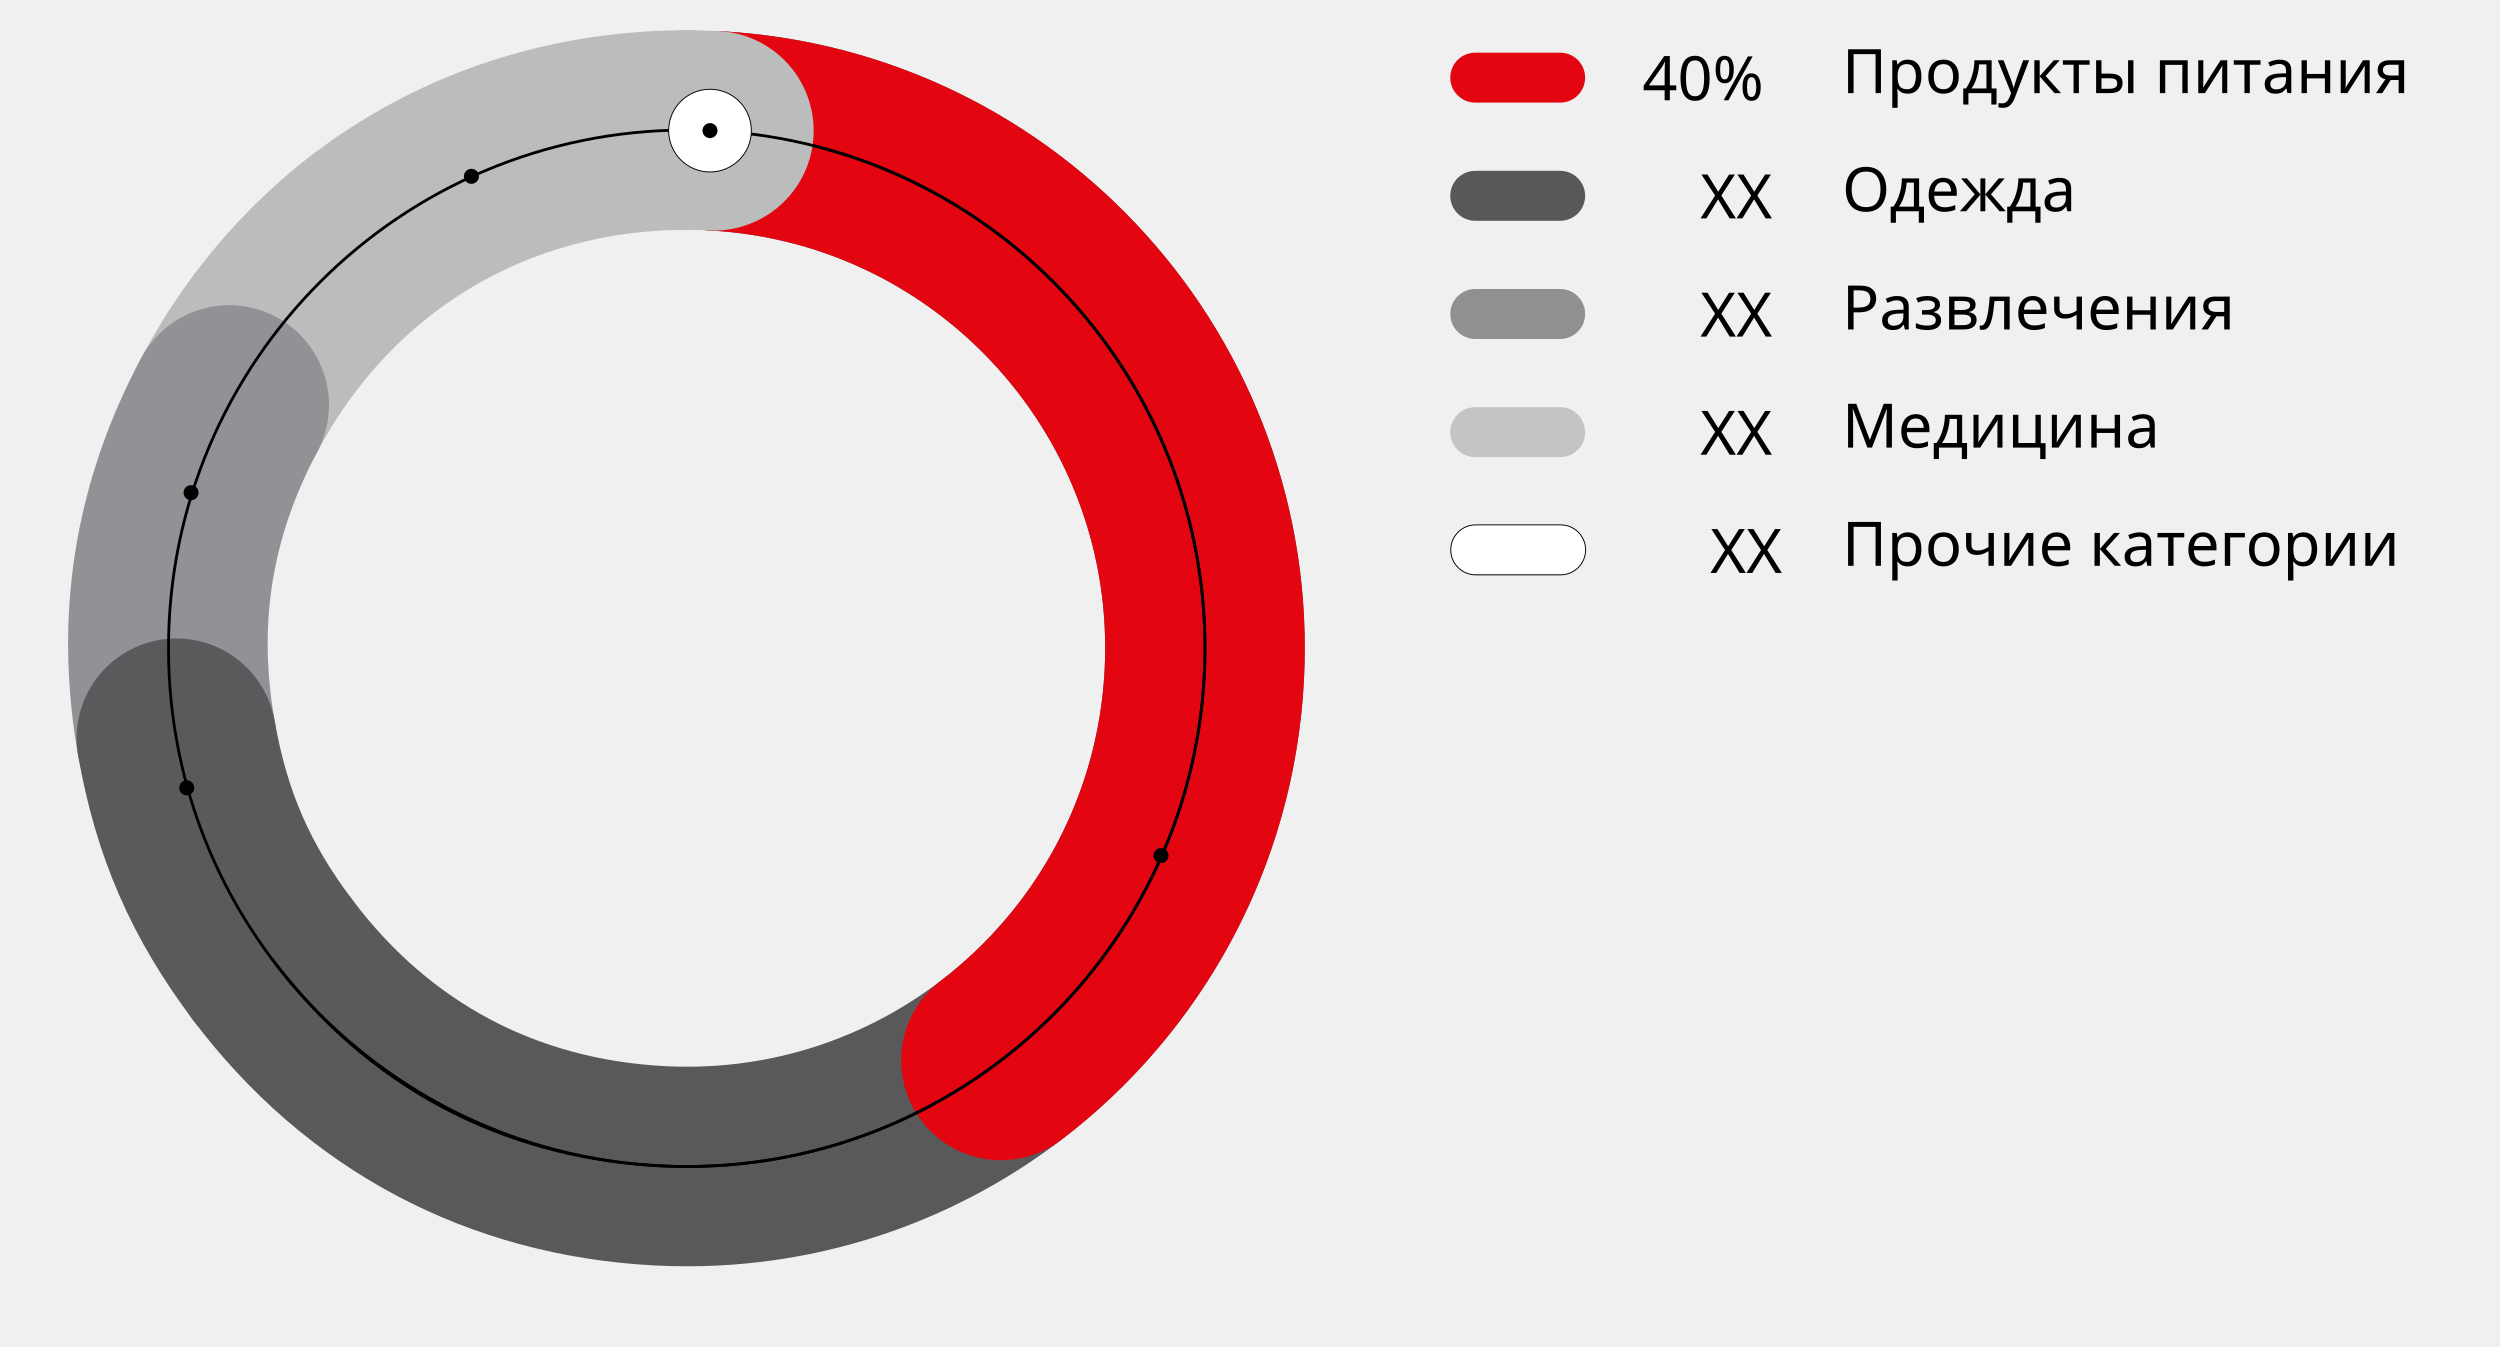
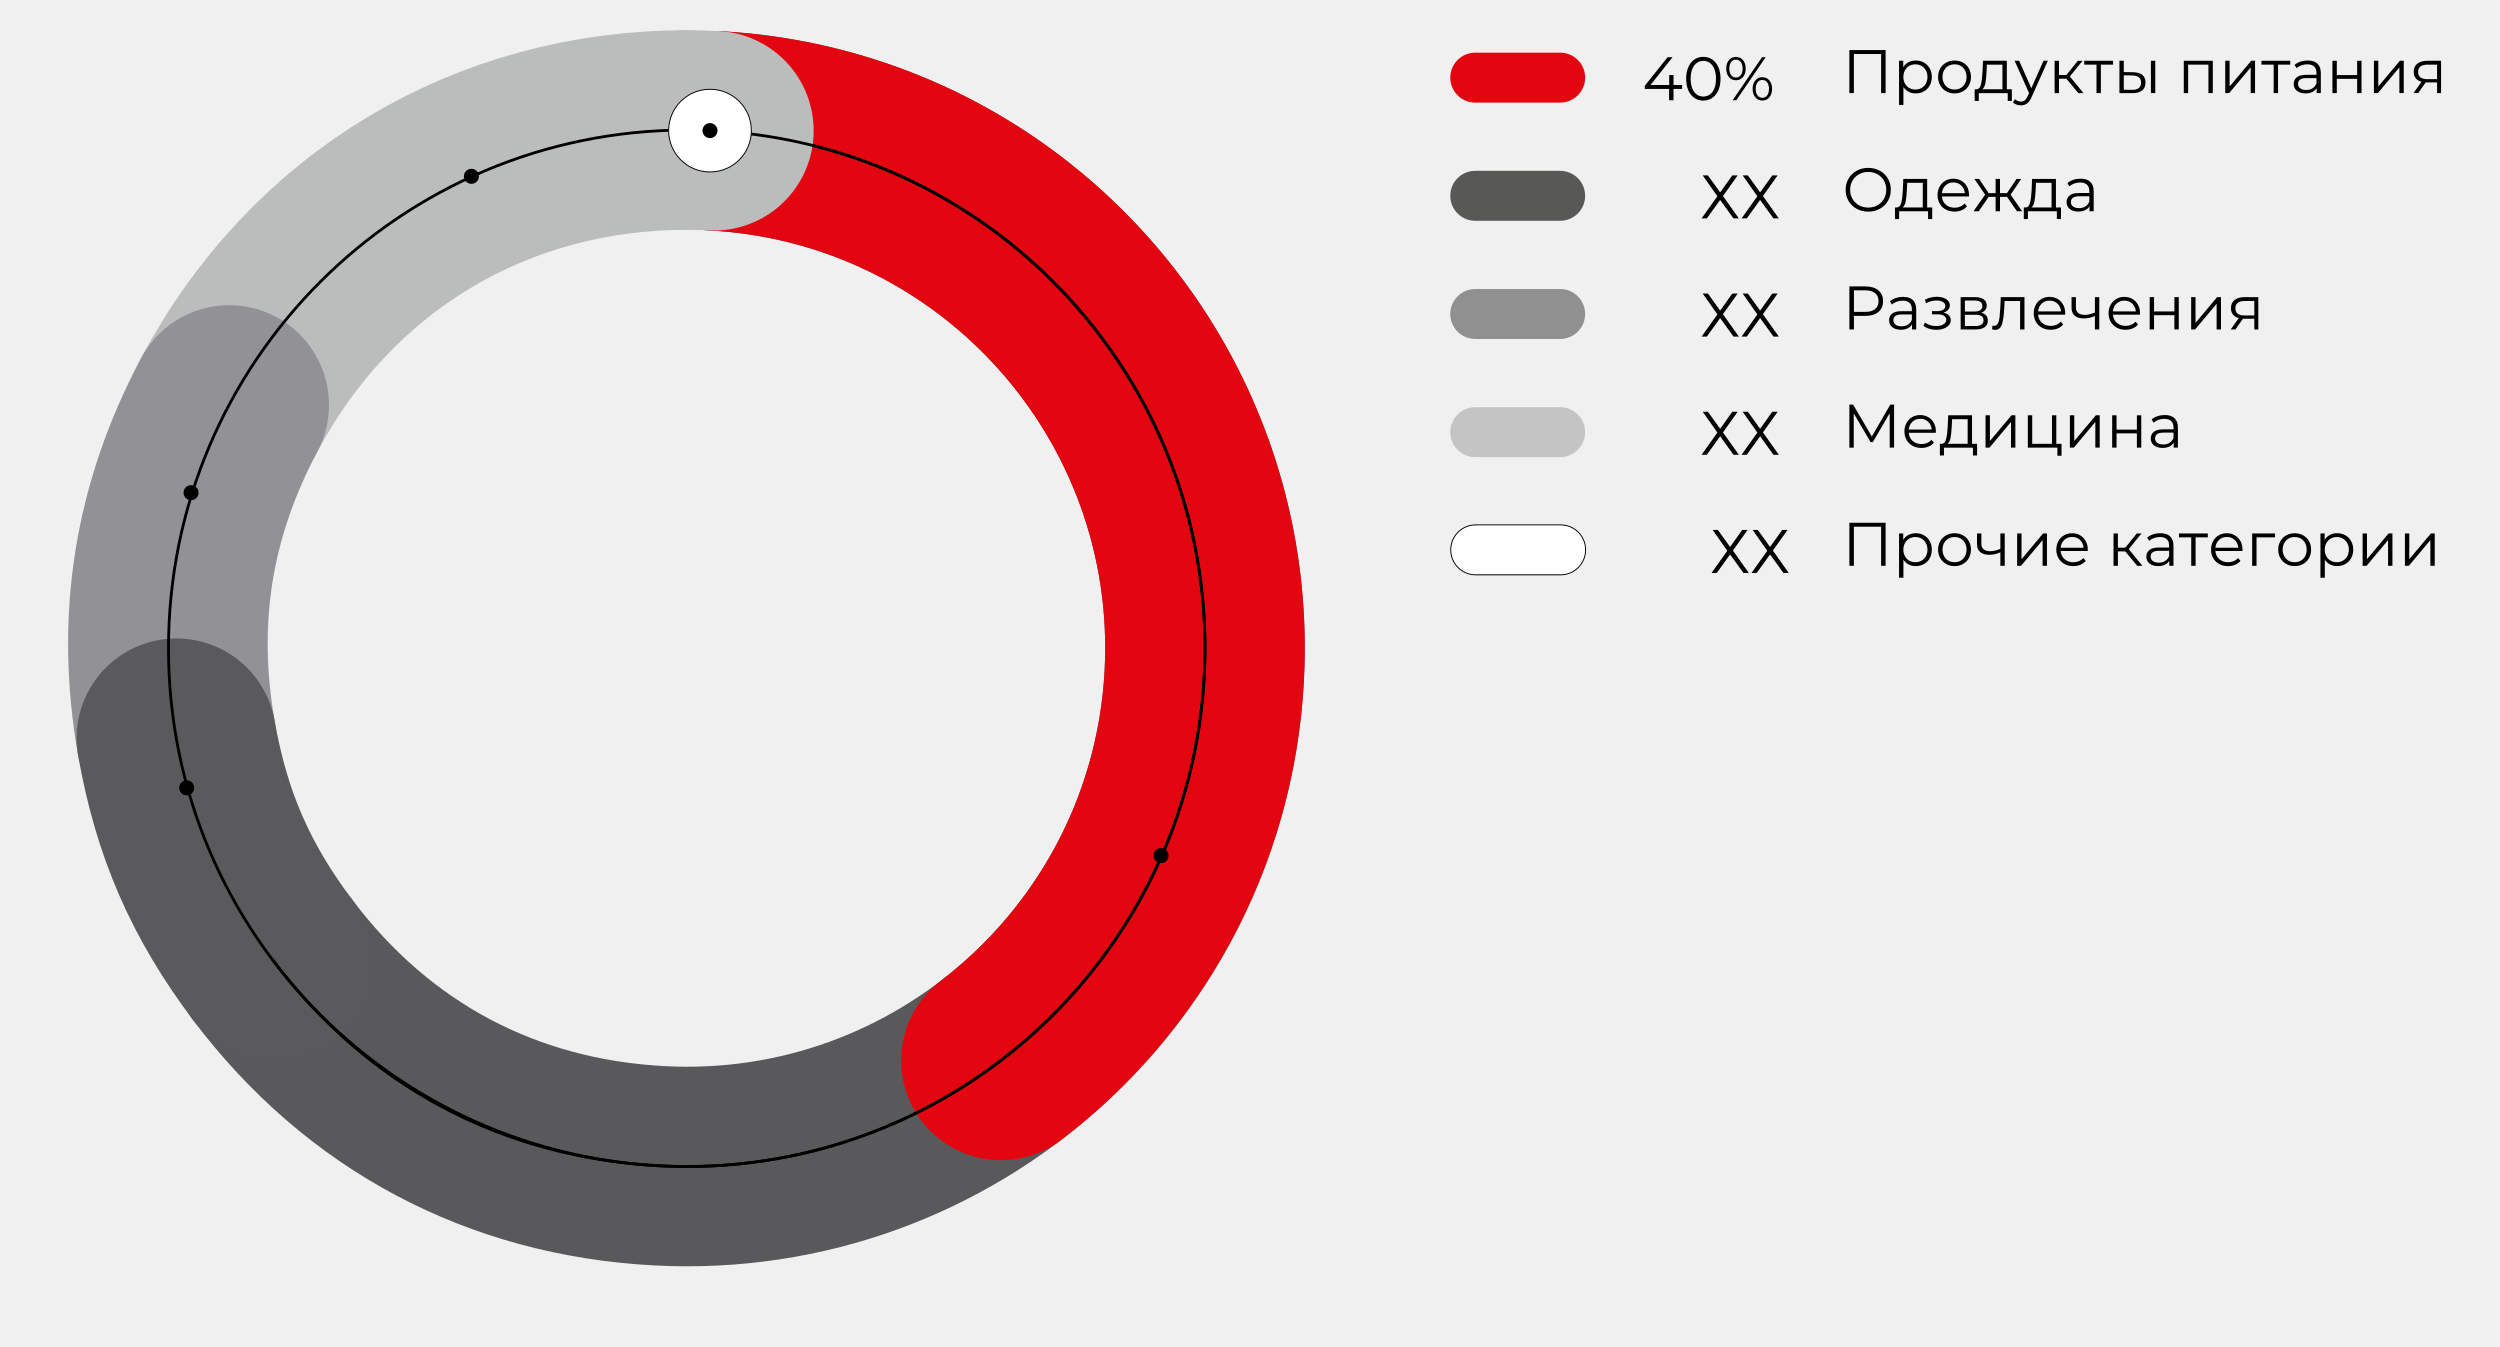
<svg xmlns="http://www.w3.org/2000/svg" id="Layer_1" viewBox="0 0 262.73 141.538">
  <defs>
-     <style>.cls-1{fill:#fff;}.cls-2{fill:#909090;}.cls-3{fill:#c4c4c4;}.cls-4{fill:#e30510;}.cls-5{fill:#585857;}.cls-6{stroke-miterlimit:10;stroke-width:.1px;}.cls-6,.cls-7{stroke:#000;}.cls-6,.cls-7,.cls-8,.cls-9,.cls-10,.cls-11,.cls-12{fill:none;}.cls-7{stroke-linejoin:bevel;stroke-width:.297px;}.cls-7,.cls-8,.cls-9,.cls-10,.cls-11,.cls-12{stroke-linecap:round;}.cls-8{stroke:#929296;}.cls-8,.cls-9,.cls-10,.cls-11,.cls-12{stroke-linejoin:round;stroke-width:20.974px;}.cls-9{stroke:#5a5a5c;}.cls-10{stroke:#59595c;}.cls-11{stroke:#bbbdbd;}.cls-12{stroke:#e30510;}.cls-13{font-family:Montserrat-Regular, Montserrat;font-size:6.46px;}</style>
+     <style>.cls-1{fill:#fff;}.cls-2{fill:#909090;}.cls-3{fill:#c4c4c4;}.cls-4{fill:#e30510;}.cls-5{fill:#585857;}.cls-6{stroke-miterlimit:10;stroke-width:.1px;}.cls-6,.cls-7{stroke:#000;}.cls-6,.cls-7,.cls-8,.cls-9,.cls-10,.cls-11,.cls-12{fill:none;}.cls-7{stroke-linejoin:bevel;stroke-width:.297px;}.cls-7,.cls-8,.cls-9,.cls-10,.cls-11,.cls-12{stroke-linecap:round;}.cls-8{stroke:#929296;}.cls-8,.cls-9,.cls-10,.cls-11,.cls-12{stroke-linejoin:round;stroke-width:20.974px;}.cls-9{stroke:#5a5a5c;}.cls-10{stroke:#59595c;}.cls-11{stroke:#bbbdbd;}.cls-12{stroke:#e30510;}</style>
  </defs>
  <path class="cls-4" d="M152.412,8.159c0-1.45,1.175-2.625,2.625-2.625h8.923c1.45,0,2.625,1.175,2.625,2.625s-1.175,2.625-2.625,2.625h-8.923c-1.45,0-2.625-1.175-2.625-2.625" />
-   <text class="cls-13" transform="translate(172.5967 10.5344)">
-     <tspan x="0" y="0">40%</tspan>
-   </text>
-   <text class="cls-13" transform="translate(193.5933 9.7844)">
-     <tspan x="0" y="0">Продукты питания</tspan>
-   </text>
+   <g>
+     <path d="M176.776,9.346h-.904v1.188h-.465v-1.188h-2.552v-.336l2.397-2.998h.517l-2.312,2.92h1.964v-1.046h.452v1.046h.904v.414Z" />
+     <path d="M178.072,10.295c-.274-.185-.487-.451-.64-.798-.153-.347-.23-.755-.23-1.224,0-.47,.076-.878,.23-1.225,.153-.347,.366-.612,.64-.798,.273-.185,.585-.277,.933-.277,.349,0,.66,.092,.934,.277s.488,.451,.643,.798c.155,.347,.232,.755,.232,1.225,0,.469-.078,.877-.232,1.224-.155,.347-.37,.613-.643,.798-.273,.185-.585,.278-.934,.278-.349,0-.66-.093-.933-.278Zm1.628-.368c.2-.146,.356-.359,.468-.64,.112-.279,.168-.618,.168-1.014,0-.397-.056-.734-.168-1.015-.112-.28-.268-.493-.468-.64s-.432-.22-.695-.22-.494,.073-.694,.22-.356,.359-.468,.64c-.112,.28-.168,.618-.168,1.015,0,.396,.056,.734,.168,1.014,.112,.28,.268,.493,.468,.64s.432,.22,.694,.22,.495-.073,.695-.22Z" />
+     <path d="M181.696,8.096c-.187-.227-.281-.522-.281-.889s.094-.662,.281-.889c.188-.226,.434-.339,.74-.339,.301,0,.547,.112,.736,.336,.19,.225,.285,.521,.285,.892s-.095,.668-.285,.892c-.19,.224-.435,.336-.736,.336-.306,0-.552-.113-.74-.339Zm1.247-.2c.127-.166,.19-.396,.19-.689s-.064-.522-.19-.688c-.127-.166-.296-.249-.507-.249-.215,0-.385,.084-.51,.252s-.188,.397-.188,.685c0,.289,.062,.517,.188,.685s.295,.252,.51,.252c.211,0,.38-.083,.507-.248Zm2.232-1.884h.381l-3.088,4.522h-.381l3.088-4.522Zm-.704,4.216c-.19-.227-.284-.522-.284-.889s.095-.662,.284-.888c.19-.227,.435-.34,.736-.34,.306,0,.552,.113,.74,.34,.188,.226,.281,.521,.281,.888s-.094,.662-.281,.889c-.188,.226-.434,.339-.74,.339-.301,0-.547-.113-.736-.339Zm1.247-.204c.125-.168,.188-.396,.188-.685,0-.288-.062-.517-.188-.685s-.295-.252-.51-.252c-.211,0-.38,.083-.507,.249-.127,.165-.191,.395-.191,.688s.064,.522,.191,.689c.127,.166,.296,.248,.507,.248,.215,0,.385-.084,.51-.252Z" />
+   </g>
+   <g>
+     <path d="M198.161,5.262v4.522h-.472V5.676h-2.862v4.108h-.472V5.262h3.805Z" />
+     <path d="M202.192,6.577c.258,.144,.461,.349,.607,.611,.146,.263,.22,.561,.22,.897,0,.341-.073,.642-.22,.904-.146,.263-.348,.467-.604,.61-.256,.144-.546,.217-.869,.217-.276,0-.524-.057-.746-.171-.222-.114-.404-.281-.546-.501v1.893h-.459V6.386h.44v.672c.138-.224,.32-.396,.546-.517,.226-.12,.481-.181,.766-.181,.319,0,.607,.072,.866,.216Zm-.252,2.669c.194-.11,.346-.267,.456-.469,.109-.202,.165-.433,.165-.691,0-.258-.055-.487-.165-.688-.11-.2-.262-.356-.456-.469s-.409-.168-.646-.168c-.241,0-.458,.056-.649,.168-.192,.112-.342,.269-.452,.469s-.165,.43-.165,.688c0,.259,.055,.489,.165,.691s.26,.358,.452,.469c.191,.109,.408,.164,.649,.164,.237,0,.452-.055,.646-.164Z" />
+     <path d="M204.524,9.594c-.263-.148-.47-.354-.62-.617-.151-.263-.226-.56-.226-.892,0-.331,.075-.629,.226-.892,.15-.263,.357-.467,.62-.613s.558-.22,.885-.22c.328,0,.623,.073,.885,.22s.468,.351,.617,.613c.148,.263,.223,.56,.223,.892,0,.332-.074,.629-.223,.892-.149,.263-.354,.469-.617,.617s-.558,.223-.885,.223c-.327,0-.622-.074-.885-.223Zm1.534-.349c.191-.11,.341-.267,.449-.469,.107-.202,.161-.433,.161-.691,0-.258-.054-.488-.161-.691-.108-.202-.258-.358-.449-.468-.191-.11-.408-.165-.649-.165s-.458,.055-.649,.165c-.192,.109-.343,.266-.452,.468-.11,.203-.165,.434-.165,.691,0,.259,.055,.489,.165,.691,.109,.202,.26,.358,.452,.469,.191,.109,.408,.164,.649,.164s.458-.055,.649-.164Z" />
+     <path d="M211.43,9.384v1.221h-.433v-.82h-3.042v.82h-.433v-1.221h.194c.228-.013,.383-.181,.465-.504,.082-.323,.138-.775,.168-1.356l.045-1.138h2.507v2.998h.53Zm-2.785-.643c-.06,.311-.168,.526-.323,.643h2.119v-2.591h-1.634l-.039,.756c-.022,.482-.062,.88-.123,1.192Z" />
+     <path d="M215.209,6.386l-1.699,3.806c-.138,.318-.297,.545-.478,.678-.181,.134-.398,.2-.653,.2-.164,0-.316-.025-.459-.077s-.265-.129-.368-.232l.213-.343c.172,.173,.379,.259,.621,.259,.155,0,.287-.043,.397-.129,.11-.087,.212-.233,.307-.44l.148-.33-1.518-3.392h.478l1.279,2.888,1.279-2.888h.452Z" />
+     <path d="M217.16,8.273h-.775v1.512h-.459v-3.398h.459v1.492h.782l1.195-1.492h.498l-1.337,1.647,1.435,1.751h-.543l-1.253-1.512Z" />
+     <path d="M222.07,6.793h-1.286v2.991h-.459v-2.991h-1.286v-.407h3.03v.407Z" />
+     <path d="M225.139,7.872c.224,.185,.336,.452,.336,.801,0,.362-.121,.64-.362,.834-.241,.193-.585,.288-1.034,.284l-1.344-.007v-3.398h.459v1.19l.969,.013c.427,.004,.751,.099,.976,.284Zm-.372,1.379c.162-.131,.243-.324,.243-.578,0-.25-.08-.435-.239-.556-.159-.12-.398-.183-.717-.188l-.859-.013v1.512l.859,.013c.315,.005,.553-.059,.714-.19Zm1.276-2.865h.459v3.398h-.459v-3.398Z" />
+     <path d="M232.548,6.386v3.398h-.459v-2.991h-2.132v2.991h-.459v-3.398h3.049Z" />
+     <path d="M233.854,6.386h.459v2.701l2.268-2.701h.407v3.398h-.459v-2.7l-2.261,2.7h-.414v-3.398Z" />
+     <path d="M240.689,6.793h-1.286v2.991h-.459v-2.991h-1.286v-.407h3.03v.407Z" />
+     <path d="M243.545,6.694c.237,.222,.355,.55,.355,.984v2.106h-.439v-.529c-.103,.176-.255,.315-.456,.413s-.439,.148-.714,.148c-.379,0-.681-.091-.905-.272-.224-.181-.336-.42-.336-.717,0-.288,.104-.521,.314-.698,.209-.176,.541-.265,.998-.265h1.079v-.206c0-.293-.082-.517-.246-.669-.164-.153-.403-.23-.717-.23-.215,0-.422,.035-.62,.106s-.368,.169-.51,.294l-.206-.342c.172-.146,.379-.26,.62-.34,.241-.079,.495-.119,.762-.119,.443,0,.784,.11,1.021,.333Zm-.517,2.584c.185-.119,.323-.29,.414-.514v-.556h-1.066c-.582,0-.872,.202-.872,.607,0,.198,.075,.354,.226,.468,.15,.114,.362,.172,.633,.172,.259,0,.48-.06,.665-.178Z" />
+     <path d="M245.12,6.386h.459v1.506h2.138v-1.506h.459v3.398h-.459v-1.499h-2.138v1.499h-.459v-3.398Z" />
+     <path d="M249.481,6.386h.459v2.701l2.268-2.701h.407v3.398h-.459v-2.7l-2.261,2.7h-.414v-3.398Z" />
+     <path d="M256.536,6.386v3.398h-.42v-1.124h-1.195l-.788,1.124h-.498l.846-1.188c-.263-.073-.465-.198-.607-.375-.142-.177-.213-.4-.213-.672,0-.379,.129-.667,.388-.865,.258-.198,.611-.298,1.06-.298h1.428Zm-1.447,1.932h1.027v-1.524h-.995c-.663,0-.995,.257-.995,.769,0,.504,.321,.756,.963,.756Z" />
+   </g>
  <path class="cls-5" d="M152.412,20.578c0-1.45,1.175-2.625,2.625-2.625h8.923c1.45,0,2.625,1.175,2.625,2.625s-1.175,2.625-2.625,2.625h-8.923c-1.45,0-2.625-1.175-2.625-2.625" />
-   <text class="cls-13" transform="translate(178.6807 22.9533)">
-     <tspan x="0" y="0">ХХ</tspan>
-   </text>
-   <text class="cls-13" transform="translate(193.5933 22.2033)">
-     <tspan x="0" y="0">Одежда</tspan>
-   </text>
+   <g>
+     <path d="M179.488,18.431l1.286,1.79,1.279-1.79h.562l-1.544,2.171,1.667,2.352h-.562l-1.402-1.944-1.402,1.944h-.549l1.66-2.332-1.544-2.19h.549Z" />
+     <path d="M183.688,18.431l1.286,1.79,1.279-1.79h.562l-1.544,2.171,1.667,2.352h-.562l-1.402-1.944-1.402,1.944h-.549l1.66-2.332-1.544-2.19h.549Z" />
+   </g>
+   <g>
+     <path d="M195.121,21.942c-.364-.2-.648-.475-.853-.823-.205-.35-.307-.741-.307-1.176,0-.435,.102-.827,.307-1.176,.204-.35,.489-.624,.853-.824s.77-.3,1.218-.3,.852,.099,1.211,.297c.359,.198,.643,.473,.85,.823,.206,.352,.31,.744,.31,1.18,0,.435-.103,.828-.31,1.179-.207,.351-.49,.626-.85,.823-.36,.198-.764,.298-1.211,.298s-.854-.101-1.218-.301Zm2.187-.368c.289-.161,.515-.386,.678-.672s.246-.606,.246-.959c0-.353-.082-.673-.246-.96-.164-.286-.39-.51-.678-.672-.289-.161-.612-.242-.969-.242s-.682,.081-.972,.242c-.291,.162-.519,.386-.685,.672-.166,.287-.248,.606-.248,.96,0,.352,.083,.673,.248,.959,.166,.286,.394,.511,.685,.672,.29,.161,.615,.242,.972,.242s.681-.081,.969-.242Z" />
+     <path d="M203.058,21.803v1.221h-.433v-.82h-3.042v.82h-.433v-1.221h.194c.228-.013,.383-.181,.465-.504,.082-.323,.138-.775,.168-1.356l.045-1.138h2.507v2.998h.53Zm-2.785-.643c-.06,.311-.168,.526-.323,.643h2.119v-2.591h-1.634l-.039,.756c-.022,.482-.062,.88-.123,1.192Z" />
+     <path d="M206.921,20.647h-2.842c.026,.352,.162,.639,.407,.856,.246,.218,.556,.326,.931,.326,.211,0,.405-.037,.581-.112,.177-.076,.33-.186,.459-.333l.258,.297c-.151,.181-.339,.319-.565,.414s-.475,.142-.746,.142c-.349,0-.658-.074-.927-.223-.27-.148-.479-.354-.63-.617-.151-.263-.226-.56-.226-.892,0-.331,.072-.629,.216-.892,.144-.263,.342-.467,.594-.613s.535-.22,.85-.22,.596,.073,.846,.22,.446,.35,.588,.61,.213,.559,.213,.894l-.007,.143Zm-2.464-1.16c-.222,.209-.348,.481-.378,.817h2.41c-.03-.336-.156-.608-.378-.817s-.498-.314-.83-.314c-.328,0-.602,.104-.824,.314Z" />
+     <path d="M210.92,20.692h-.737v1.512h-.459v-1.512h-.736l-1.04,1.512h-.549l1.221-1.751-1.125-1.647h.498l.995,1.492h.736v-1.492h.459v1.492h.737l1.001-1.492h.498l-1.124,1.654,1.221,1.744h-.549l-1.046-1.512Z" />
+     <path d="M216.592,21.803v1.221h-.433v-.82h-3.042v.82h-.433v-1.221h.194c.228-.013,.383-.181,.465-.504,.082-.323,.138-.775,.168-1.356l.045-1.138h2.507v2.998h.53Zm-2.785-.643c-.06,.311-.168,.526-.323,.643h2.119v-2.591h-1.634l-.039,.756c-.022,.482-.062,.88-.123,1.192Z" />
+     <path d="M219.674,19.113c.237,.222,.355,.55,.355,.984v2.106h-.439v-.529c-.103,.176-.255,.315-.456,.413s-.439,.148-.714,.148c-.379,0-.681-.091-.905-.272-.224-.181-.336-.42-.336-.717,0-.288,.104-.521,.314-.698,.209-.176,.541-.265,.998-.265h1.079v-.206c0-.293-.082-.517-.246-.669-.164-.153-.403-.23-.717-.23-.215,0-.422,.035-.62,.106s-.368,.169-.51,.294l-.206-.342c.172-.146,.379-.26,.62-.34,.241-.079,.495-.119,.762-.119,.443,0,.784,.11,1.021,.333Zm-.517,2.584c.185-.119,.323-.29,.414-.514v-.556h-1.066c-.582,0-.872,.202-.872,.607,0,.198,.075,.354,.226,.468,.15,.114,.362,.172,.633,.172,.259,0,.48-.06,.665-.178Z" />
+   </g>
  <path class="cls-2" d="M152.412,32.998c0-1.45,1.175-2.625,2.625-2.625h8.923c1.45,0,2.625,1.175,2.625,2.625s-1.175,2.625-2.625,2.625h-8.923c-1.45,0-2.625-1.175-2.625-2.625" />
-   <text class="cls-13" transform="translate(178.6807 35.3723)">
-     <tspan x="0" y="0">ХХ</tspan>
-   </text>
-   <text class="cls-13" transform="translate(193.5933 34.6223)">
-     <tspan x="0" y="0">Развлечения</tspan>
-   </text>
+   <g>
+     <path d="M179.488,30.85l1.286,1.79,1.279-1.79h.562l-1.544,2.171,1.667,2.352h-.562l-1.402-1.944-1.402,1.944h-.549l1.66-2.332-1.544-2.19h.549Z" />
+     <path d="M183.688,30.85l1.286,1.79,1.279-1.79h.562l-1.544,2.171,1.667,2.352h-.562l-1.402-1.944-1.402,1.944h-.549l1.66-2.332-1.544-2.19h.549Z" />
+   </g>
+   <g>
+     <path d="M197.405,30.514c.327,.275,.491,.654,.491,1.137s-.164,.86-.491,1.134-.779,.41-1.356,.41h-1.215v1.428h-.478v-4.522h1.693c.577,0,1.029,.138,1.356,.414Zm-.342,1.967c.237-.196,.355-.473,.355-.83,0-.366-.119-.647-.355-.843-.237-.196-.579-.294-1.027-.294h-1.202v2.261h1.202c.448,0,.79-.098,1.027-.294Z" />
+     <path d="M201.023,31.532c.237,.222,.355,.55,.355,.984v2.106h-.439v-.529c-.103,.176-.255,.315-.456,.413s-.439,.148-.714,.148c-.379,0-.681-.091-.905-.272-.224-.181-.336-.42-.336-.717,0-.288,.104-.521,.314-.698,.209-.176,.541-.265,.998-.265h1.079v-.206c0-.293-.082-.517-.246-.669-.164-.153-.403-.23-.717-.23-.215,0-.422,.035-.62,.106s-.368,.169-.51,.294l-.206-.342c.172-.146,.379-.26,.62-.34,.241-.079,.495-.119,.762-.119,.443,0,.784,.11,1.021,.333Zm-.517,2.584c.185-.119,.323-.29,.414-.514v-.556h-1.066c-.582,0-.872,.202-.872,.607,0,.198,.075,.354,.226,.468,.15,.114,.362,.172,.633,.172,.259,0,.48-.06,.665-.178Z" />
+     <path d="M204.812,33.143c.131,.138,.197,.306,.197,.504s-.068,.375-.203,.53c-.136,.154-.32,.274-.553,.358-.232,.084-.489,.126-.769,.126-.246,0-.487-.036-.724-.106-.237-.071-.444-.176-.62-.314l.155-.343c.155,.116,.336,.207,.543,.272,.206,.065,.415,.097,.626,.097,.315,0,.572-.059,.772-.178,.2-.118,.301-.278,.301-.481,0-.181-.082-.321-.246-.423-.164-.101-.388-.151-.672-.151h-.582v-.336h.556c.254,0,.459-.049,.614-.145,.155-.097,.232-.228,.232-.391,0-.182-.087-.323-.262-.427s-.401-.155-.682-.155c-.366,0-.728,.093-1.085,.278l-.129-.355c.405-.211,.825-.316,1.26-.316,.258,0,.492,.037,.701,.112,.208,.076,.372,.183,.491,.32s.178,.297,.178,.477c0,.173-.059,.325-.178,.459s-.279,.232-.481,.297c.241,.057,.428,.153,.559,.291Z" />
+     <path d="M208.904,33.699c0,.297-.11,.525-.329,.685-.22,.159-.547,.239-.982,.239h-1.544v-3.398h1.499c.388,0,.691,.076,.911,.227,.22,.15,.33,.366,.33,.645,0,.185-.051,.344-.152,.476-.101,.131-.242,.229-.423,.294,.46,.107,.691,.385,.691,.833Zm-2.41-.963h1.021c.263,0,.464-.049,.604-.148,.14-.099,.21-.243,.21-.433s-.07-.332-.21-.427c-.14-.095-.341-.142-.604-.142h-1.021v1.149Zm1.738,1.383c.146-.095,.22-.243,.22-.445,0-.203-.067-.352-.2-.449s-.345-.145-.633-.145h-1.124v1.183h1.079c.293,0,.512-.048,.659-.143Z" />
+     <path d="M212.755,31.224v3.398h-.459v-2.991h-1.628l-.045,.84c-.034,.706-.116,1.249-.245,1.628-.129,.379-.36,.568-.691,.568-.09,0-.2-.017-.33-.052l.032-.394c.078,.018,.131,.025,.162,.025,.177,0,.31-.081,.4-.245,.091-.164,.151-.366,.181-.607,.03-.241,.056-.56,.078-.956l.058-1.215h2.487Z" />
+     <path d="M217.031,33.066h-2.842c.026,.352,.162,.639,.407,.856,.246,.218,.556,.326,.931,.326,.211,0,.405-.037,.581-.112,.177-.076,.33-.186,.459-.333l.258,.297c-.151,.181-.339,.319-.565,.414s-.475,.142-.746,.142c-.349,0-.658-.074-.927-.223-.27-.148-.479-.354-.63-.617-.151-.263-.226-.56-.226-.892,0-.331,.072-.629,.216-.892,.144-.263,.342-.467,.594-.613s.535-.22,.85-.22,.596,.073,.846,.22,.446,.35,.588,.61,.213,.559,.213,.894l-.007,.143Zm-2.464-1.16c-.222,.209-.348,.481-.378,.817h2.41c-.03-.336-.156-.608-.378-.817s-.498-.314-.83-.314c-.328,0-.602,.104-.824,.314Z" />
+     <path d="M220.617,31.224v3.398h-.459v-1.415c-.392,.173-.778,.259-1.157,.259-.409,0-.728-.094-.956-.281-.229-.188-.342-.469-.342-.843v-1.118h.459v1.092c0,.255,.082,.447,.246,.578,.164,.132,.39,.197,.678,.197,.319,0,.676-.084,1.073-.252v-1.615h.459Z" />
+     <path d="M224.893,33.066h-2.842c.026,.352,.162,.639,.407,.856,.246,.218,.556,.326,.931,.326,.211,0,.405-.037,.581-.112,.177-.076,.33-.186,.459-.333l.258,.297c-.151,.181-.339,.319-.565,.414s-.475,.142-.746,.142c-.349,0-.658-.074-.927-.223-.27-.148-.479-.354-.63-.617-.151-.263-.226-.56-.226-.892,0-.331,.072-.629,.216-.892,.144-.263,.342-.467,.594-.613s.535-.22,.85-.22,.596,.073,.846,.22,.446,.35,.588,.61,.213,.559,.213,.894l-.007,.143Zm-2.464-1.16c-.222,.209-.348,.481-.378,.817h2.41c-.03-.336-.156-.608-.378-.817s-.498-.314-.83-.314c-.328,0-.602,.104-.824,.314Z" />
+     <path d="M225.914,31.224h.459v1.506h2.138v-1.506h.459v3.398h-.459v-1.499h-2.138v1.499h-.459v-3.398Z" />
+     <path d="M230.274,31.224h.459v2.701l2.268-2.701h.407v3.398h-.459v-2.7l-2.261,2.7h-.414v-3.398Z" />
+     <path d="M237.33,31.224v3.398h-.42v-1.124h-1.195l-.788,1.124h-.498l.846-1.188c-.263-.073-.465-.198-.607-.375-.142-.177-.213-.4-.213-.672,0-.379,.129-.667,.388-.865,.258-.198,.611-.298,1.06-.298h1.428Zm-1.447,1.932h1.027v-1.524h-.995c-.663,0-.995,.257-.995,.769,0,.504,.321,.756,.963,.756Z" />
+   </g>
  <path class="cls-3" d="M152.412,45.417c0-1.45,1.175-2.625,2.625-2.625h8.923c1.45,0,2.625,1.175,2.625,2.625s-1.175,2.625-2.625,2.625h-8.923c-1.45,0-2.625-1.175-2.625-2.625" />
-   <text class="cls-13" transform="translate(178.6807 47.7922)">
-     <tspan x="0" y="0">ХХ</tspan>
-   </text>
-   <text class="cls-13" transform="translate(193.5933 47.0422)">
-     <tspan x="0" y="0">Медицина</tspan>
-   </text>
+   <g>
+     <path d="M179.488,43.27l1.286,1.79,1.279-1.79h.562l-1.544,2.171,1.667,2.352h-.562l-1.402-1.944-1.402,1.944h-.549l1.66-2.332-1.544-2.19h.549Z" />
+     <path d="M183.688,43.27l1.286,1.79,1.279-1.79h.562l-1.544,2.171,1.667,2.352h-.562l-1.402-1.944-1.402,1.944h-.549l1.66-2.332-1.544-2.19h.549Z" />
+   </g>
+   <g>
+     <path d="M199.052,42.52v4.522h-.459v-3.618l-1.777,3.043h-.226l-1.776-3.023v3.599h-.459v-4.522h.394l1.964,3.353,1.945-3.353h.394Z" />
+     <path d="M203.439,45.486h-2.842c.026,.352,.162,.639,.407,.856,.246,.218,.556,.326,.931,.326,.211,0,.405-.037,.581-.112,.177-.076,.33-.186,.459-.333l.258,.297c-.151,.181-.339,.319-.565,.414s-.475,.142-.746,.142c-.349,0-.658-.074-.927-.223-.27-.148-.479-.354-.63-.617-.151-.263-.226-.56-.226-.892,0-.331,.072-.629,.216-.892,.144-.263,.342-.467,.594-.613s.535-.22,.85-.22,.596,.073,.846,.22,.446,.35,.588,.61,.213,.559,.213,.894l-.007,.143Zm-2.464-1.16c-.222,.209-.348,.481-.378,.817h2.41c-.03-.336-.156-.608-.378-.817s-.498-.314-.83-.314c-.328,0-.602,.104-.824,.314Z" />
+     <path d="M207.774,46.642v1.221h-.433v-.82h-3.042v.82h-.433v-1.221h.194c.228-.013,.383-.181,.465-.504,.082-.323,.138-.775,.168-1.356l.045-1.138h2.507v2.998h.53Zm-2.785-.643c-.06,.311-.168,.526-.323,.643h2.119v-2.591h-1.634l-.039,.756c-.022,.482-.062,.88-.123,1.192Z" />
+     <path d="M208.665,43.644h.459v2.701l2.268-2.701h.407v3.398h-.459v-2.7l-2.261,2.7h-.414v-3.398Z" />
+     <path d="M216.65,46.642v1.253h-.433v-.853h-3.107v-3.398h.459v2.998h2.074v-2.998h.459v2.998h.549Z" />
+     <path d="M217.528,43.644h.459v2.701l2.268-2.701h.407v3.398h-.459v-2.7l-2.261,2.7h-.414v-3.398Z" />
+     <path d="M221.973,43.644h.459v1.506h2.138v-1.506h.459v3.398h-.459v-1.499h-2.138v1.499h-.459v-3.398Z" />
+     <path d="M228.524,43.952c.237,.222,.355,.55,.355,.984v2.106h-.439v-.529c-.103,.176-.255,.315-.456,.413s-.439,.148-.714,.148c-.379,0-.681-.091-.905-.272-.224-.181-.336-.42-.336-.717,0-.288,.104-.521,.314-.698,.209-.176,.541-.265,.998-.265h1.079v-.206c0-.293-.082-.517-.246-.669-.164-.153-.403-.23-.717-.23-.215,0-.422,.035-.62,.106s-.368,.169-.51,.294l-.206-.342c.172-.146,.379-.26,.62-.34,.241-.079,.495-.119,.762-.119,.443,0,.784,.11,1.021,.333Zm-.517,2.584c.185-.119,.323-.29,.414-.514v-.556h-1.066c-.582,0-.872,.202-.872,.607,0,.198,.075,.354,.226,.468,.15,.114,.362,.172,.633,.172,.259,0,.48-.06,.665-.178Z" />
+   </g>
  <path class="cls-1" d="M152.462,57.786c0-1.45,1.175-2.625,2.625-2.625h8.923c1.45,0,2.625,1.175,2.625,2.625s-1.175,2.625-2.625,2.625h-8.923c-1.45,0-2.625-1.175-2.625-2.625" />
  <path class="cls-6" d="M152.462,57.786c0-1.45,1.175-2.625,2.625-2.625h8.923c1.45,0,2.625,1.175,2.625,2.625s-1.175,2.625-2.625,2.625h-8.923c-1.45,0-2.625-1.175-2.625-2.625Z" />
-   <text class="cls-13" transform="translate(179.7246 60.2112)">
-     <tspan x="0" y="0">ХХ</tspan>
-   </text>
-   <text class="cls-13" transform="translate(193.5933 59.4612)">
-     <tspan x="0" y="0">Прочие категории</tspan>
-   </text>
+   <g>
+     <path d="M180.532,55.689l1.286,1.79,1.279-1.79h.562l-1.544,2.171,1.667,2.352h-.562l-1.402-1.944-1.402,1.944h-.549l1.66-2.332-1.544-2.19h.549Z" />
+     <path d="M184.732,55.689l1.286,1.79,1.279-1.79h.562l-1.544,2.171,1.667,2.352h-.562l-1.402-1.944-1.402,1.944h-.549l1.66-2.332-1.544-2.19h.549Z" />
+   </g>
+   <g>
+     <path d="M198.161,54.939v4.522h-.472v-4.108h-2.862v4.108h-.472v-4.522h3.805Z" />
+     <path d="M202.192,56.253c.258,.144,.461,.349,.607,.611,.146,.263,.22,.561,.22,.897,0,.341-.073,.642-.22,.904-.146,.263-.348,.467-.604,.61-.256,.144-.546,.217-.869,.217-.276,0-.524-.057-.746-.171-.222-.114-.404-.281-.546-.501v1.893h-.459v-4.651h.44v.672c.138-.224,.32-.396,.546-.517,.226-.12,.481-.181,.766-.181,.319,0,.607,.072,.866,.216Zm-.252,2.669c.194-.11,.346-.267,.456-.469,.109-.202,.165-.433,.165-.691,0-.258-.055-.487-.165-.688-.11-.2-.262-.356-.456-.469s-.409-.168-.646-.168c-.241,0-.458,.056-.649,.168-.192,.112-.342,.269-.452,.469s-.165,.43-.165,.688c0,.259,.055,.489,.165,.691s.26,.358,.452,.469c.191,.109,.408,.164,.649,.164,.237,0,.452-.055,.646-.164Z" />
+     <path d="M204.524,59.271c-.263-.148-.47-.354-.62-.617-.151-.263-.226-.56-.226-.892,0-.331,.075-.629,.226-.892,.15-.263,.357-.467,.62-.613s.558-.22,.885-.22c.328,0,.623,.073,.885,.22s.468,.351,.617,.613c.148,.263,.223,.56,.223,.892,0,.332-.074,.629-.223,.892-.149,.263-.354,.469-.617,.617s-.558,.223-.885,.223c-.327,0-.622-.074-.885-.223Zm1.534-.349c.191-.11,.341-.267,.449-.469,.107-.202,.161-.433,.161-.691,0-.258-.054-.488-.161-.691-.108-.202-.258-.358-.449-.468-.191-.11-.408-.165-.649-.165s-.458,.055-.649,.165c-.192,.109-.343,.266-.452,.468-.11,.203-.165,.434-.165,.691,0,.259,.055,.489,.165,.691,.109,.202,.26,.358,.452,.469,.191,.109,.408,.164,.649,.164s.458-.055,.649-.164Z" />
+     <path d="M210.681,56.063v3.398h-.459v-1.415c-.392,.173-.778,.259-1.157,.259-.409,0-.728-.094-.956-.281-.229-.188-.342-.469-.342-.843v-1.118h.459v1.092c0,.255,.082,.447,.246,.578,.164,.132,.39,.197,.678,.197,.319,0,.676-.084,1.073-.252v-1.615h.459Z" />
+     <path d="M211.986,56.063h.459v2.701l2.268-2.701h.407v3.398h-.459v-2.7l-2.261,2.7h-.414v-3.398Z" />
+     <path d="M219.402,57.905h-2.842c.026,.352,.162,.639,.407,.856,.246,.218,.556,.326,.931,.326,.211,0,.405-.037,.581-.112,.177-.076,.33-.186,.459-.333l.258,.297c-.151,.181-.339,.319-.565,.414s-.475,.142-.746,.142c-.349,0-.658-.074-.927-.223-.27-.148-.479-.354-.63-.617-.151-.263-.226-.56-.226-.892,0-.331,.072-.629,.216-.892,.144-.263,.342-.467,.594-.613s.535-.22,.85-.22,.596,.073,.846,.22,.446,.35,.588,.61,.213,.559,.213,.894l-.007,.143Zm-2.464-1.16c-.222,.209-.348,.481-.378,.817h2.41c-.03-.336-.156-.608-.378-.817s-.498-.314-.83-.314c-.328,0-.602,.104-.824,.314Z" />
+     <path d="M223.349,57.95h-.775v1.512h-.459v-3.398h.459v1.492h.782l1.195-1.492h.498l-1.337,1.647,1.435,1.751h-.543l-1.253-1.512Z" />
+     <path d="M228.059,56.37c.237,.222,.355,.55,.355,.984v2.106h-.439v-.529c-.103,.176-.255,.315-.456,.413s-.439,.148-.714,.148c-.379,0-.681-.091-.905-.272-.224-.181-.336-.42-.336-.717,0-.288,.104-.521,.314-.698,.209-.176,.541-.265,.998-.265h1.079v-.206c0-.293-.082-.517-.246-.669-.164-.153-.403-.23-.717-.23-.215,0-.422,.035-.62,.106s-.368,.169-.51,.294l-.206-.342c.172-.146,.379-.26,.62-.34,.241-.079,.495-.119,.762-.119,.443,0,.784,.11,1.021,.333Zm-.517,2.584c.185-.119,.323-.29,.414-.514v-.556h-1.066c-.582,0-.872,.202-.872,.607,0,.198,.075,.354,.226,.468,.15,.114,.362,.172,.633,.172,.259,0,.48-.06,.665-.178Z" />
+     <path d="M232.025,56.47h-1.286v2.991h-.459v-2.991h-1.286v-.407h3.03v.407Z" />
+     <path d="M235.662,57.905h-2.842c.026,.352,.162,.639,.407,.856,.246,.218,.556,.326,.931,.326,.211,0,.405-.037,.581-.112,.177-.076,.33-.186,.459-.333l.258,.297c-.151,.181-.339,.319-.565,.414s-.475,.142-.746,.142c-.349,0-.658-.074-.927-.223-.27-.148-.479-.354-.63-.617-.151-.263-.226-.56-.226-.892,0-.331,.072-.629,.216-.892,.144-.263,.342-.467,.594-.613s.535-.22,.85-.22,.596,.073,.846,.22,.446,.35,.588,.61,.213,.559,.213,.894l-.007,.143Zm-2.464-1.16c-.222,.209-.348,.481-.378,.817h2.41c-.03-.336-.156-.608-.378-.817s-.498-.314-.83-.314c-.328,0-.602,.104-.824,.314Z" />
+     <path d="M239.087,56.47h-1.944v2.991h-.459v-3.398h2.403v.407Z" />
+     <path d="M240.269,59.271c-.263-.148-.47-.354-.62-.617-.151-.263-.226-.56-.226-.892,0-.331,.075-.629,.226-.892,.15-.263,.357-.467,.62-.613s.558-.22,.885-.22c.328,0,.623,.073,.885,.22s.468,.351,.617,.613c.148,.263,.223,.56,.223,.892,0,.332-.074,.629-.223,.892-.149,.263-.354,.469-.617,.617s-.558,.223-.885,.223c-.327,0-.622-.074-.885-.223Zm1.534-.349c.191-.11,.341-.267,.449-.469,.107-.202,.161-.433,.161-.691,0-.258-.054-.488-.161-.691-.108-.202-.258-.358-.449-.468-.191-.11-.408-.165-.649-.165s-.458,.055-.649,.165c-.192,.109-.343,.266-.452,.468-.11,.203-.165,.434-.165,.691,0,.259,.055,.489,.165,.691,.109,.202,.26,.358,.452,.469,.191,.109,.408,.164,.649,.164s.458-.055,.649-.164Z" />
+     <path d="M246.477,56.253c.258,.144,.461,.349,.607,.611,.146,.263,.22,.561,.22,.897,0,.341-.073,.642-.22,.904-.146,.263-.348,.467-.604,.61-.256,.144-.546,.217-.869,.217-.276,0-.524-.057-.746-.171-.222-.114-.404-.281-.546-.501v1.893h-.459v-4.651h.44v.672c.138-.224,.32-.396,.546-.517,.226-.12,.481-.181,.766-.181,.319,0,.607,.072,.866,.216Zm-.252,2.669c.194-.11,.346-.267,.456-.469,.109-.202,.165-.433,.165-.691,0-.258-.055-.487-.165-.688-.11-.2-.262-.356-.456-.469s-.409-.168-.646-.168c-.241,0-.458,.056-.649,.168-.192,.112-.342,.269-.452,.469s-.165,.43-.165,.688c0,.259,.055,.489,.165,.691s.26,.358,.452,.469c.191,.109,.408,.164,.649,.164,.237,0,.452-.055,.646-.164Z" />
+     <path d="M248.292,56.063h.459v2.701l2.268-2.701h.407v3.398h-.459v-2.7l-2.261,2.7h-.414v-3.398Z" />
+     <path d="M252.737,56.063h.459v2.701l2.268-2.701h.407v3.398h-.459v-2.7l-2.261,2.7h-.414v-3.398Z" />
+   </g>
  <g>
    <path class="cls-10" d="M75.022,13.741c30.037,1.574,53.111,27.2,51.537,57.237-1.574,30.037-27.2,53.111-57.237,51.537-16.581-.869-30.652-8.351-40.645-21.612" />
    <g>
      <path class="cls-11" d="M24.085,42.559c9.673-18.192,27.483-28.894,48.087-28.894" />
      <path class="cls-8" d="M18.538,77.585c-2.189-12.411-.369-23.898,5.548-35.025" />
      <path class="cls-9" d="M28.677,100.903c-5.503-7.303-8.552-14.314-10.139-23.319" />
      <path class="cls-12" d="M75.022,13.741c30.037,1.574,53.111,27.2,51.537,57.237-.871,16.617-9.103,31.103-21.371,40.464" />
      <path class="cls-7" d="M75.022,13.741c30.037,1.574,53.111,27.2,51.537,57.237-1.574,30.037-27.2,53.111-57.237,51.537-16.581-.869-30.652-8.351-40.645-21.612" />
      <path class="cls-11" d="M72.172,13.666c1.143,0,1.709,.014,2.85,.075" />
      <path class="cls-7" d="M126.635,68.13c0,30.08-24.385,54.464-54.464,54.464s-54.464-24.384-54.464-54.464S42.091,13.666,72.171,13.666s54.464,24.384,54.464,54.464Z" />
      <path d="M122.805,89.914c0,.436-.354,.791-.791,.791-.436,0-.79-.355-.79-.791s.354-.791,.79-.791c.437,0,.791,.355,.791,.791" />
      <path d="M20.413,82.794c0,.436-.354,.791-.791,.791-.436,0-.79-.355-.79-.791s.354-.791,.79-.791c.437,0,.791,.355,.791,.791" />
      <path d="M20.87,51.774c0,.436-.354,.791-.791,.791-.436,0-.79-.355-.79-.791s.354-.791,.79-.791c.437,0,.791,.355,.791,.791" />
      <path d="M50.333,18.528c0,.436-.354,.791-.791,.791-.436,0-.79-.355-.79-.791s.354-.791,.79-.791c.437,0,.791,.355,.791,.791" />
    </g>
    <g>
      <path class="cls-1" d="M74.615,18.072c2.4,0,4.346-1.946,4.346-4.346s-1.946-4.345-4.346-4.345-4.346,1.945-4.346,4.345,1.946,4.346,4.346,4.346" />
      <path class="cls-6" d="M74.615,18.072c2.4,0,4.346-1.946,4.346-4.346s-1.946-4.345-4.346-4.345-4.346,1.945-4.346,4.345,1.946,4.346,4.346,4.346Z" />
      <path d="M74.615,14.517c.436,0,.791-.354,.791-.791,0-.436-.355-.79-.791-.79s-.791,.354-.791,.79c0,.437,.355,.791,.791,.791" />
    </g>
  </g>
</svg>
